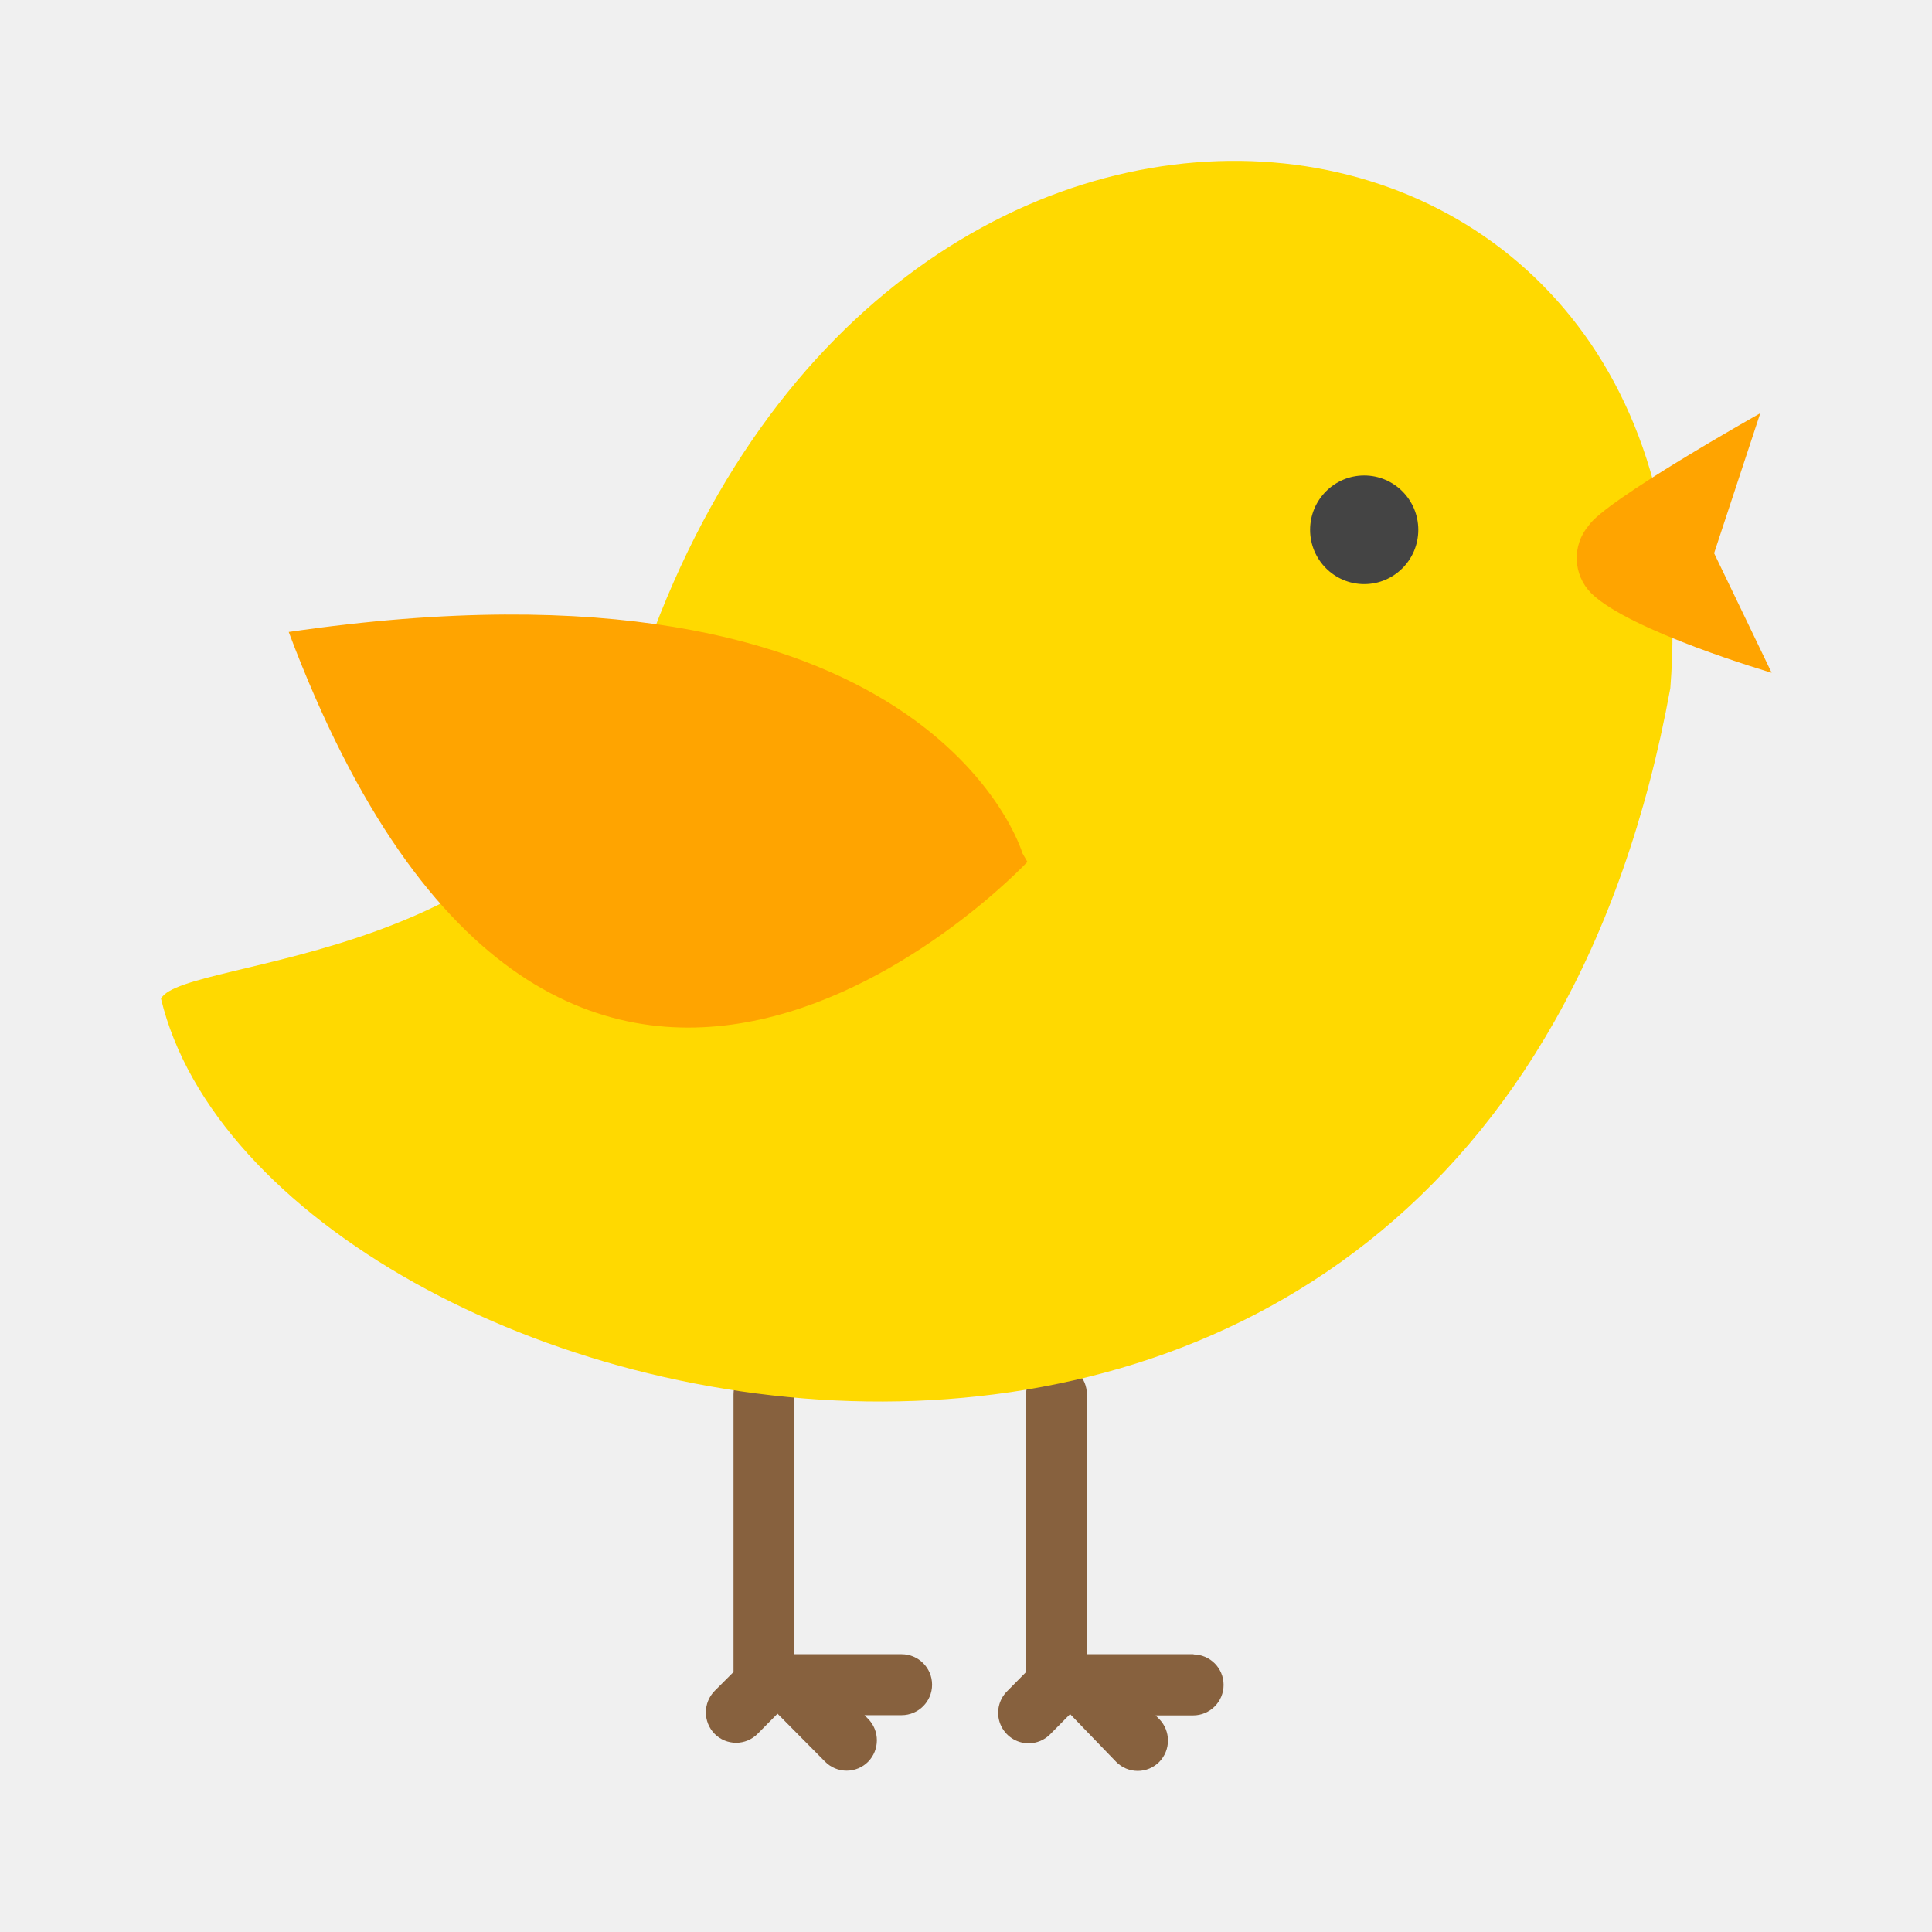
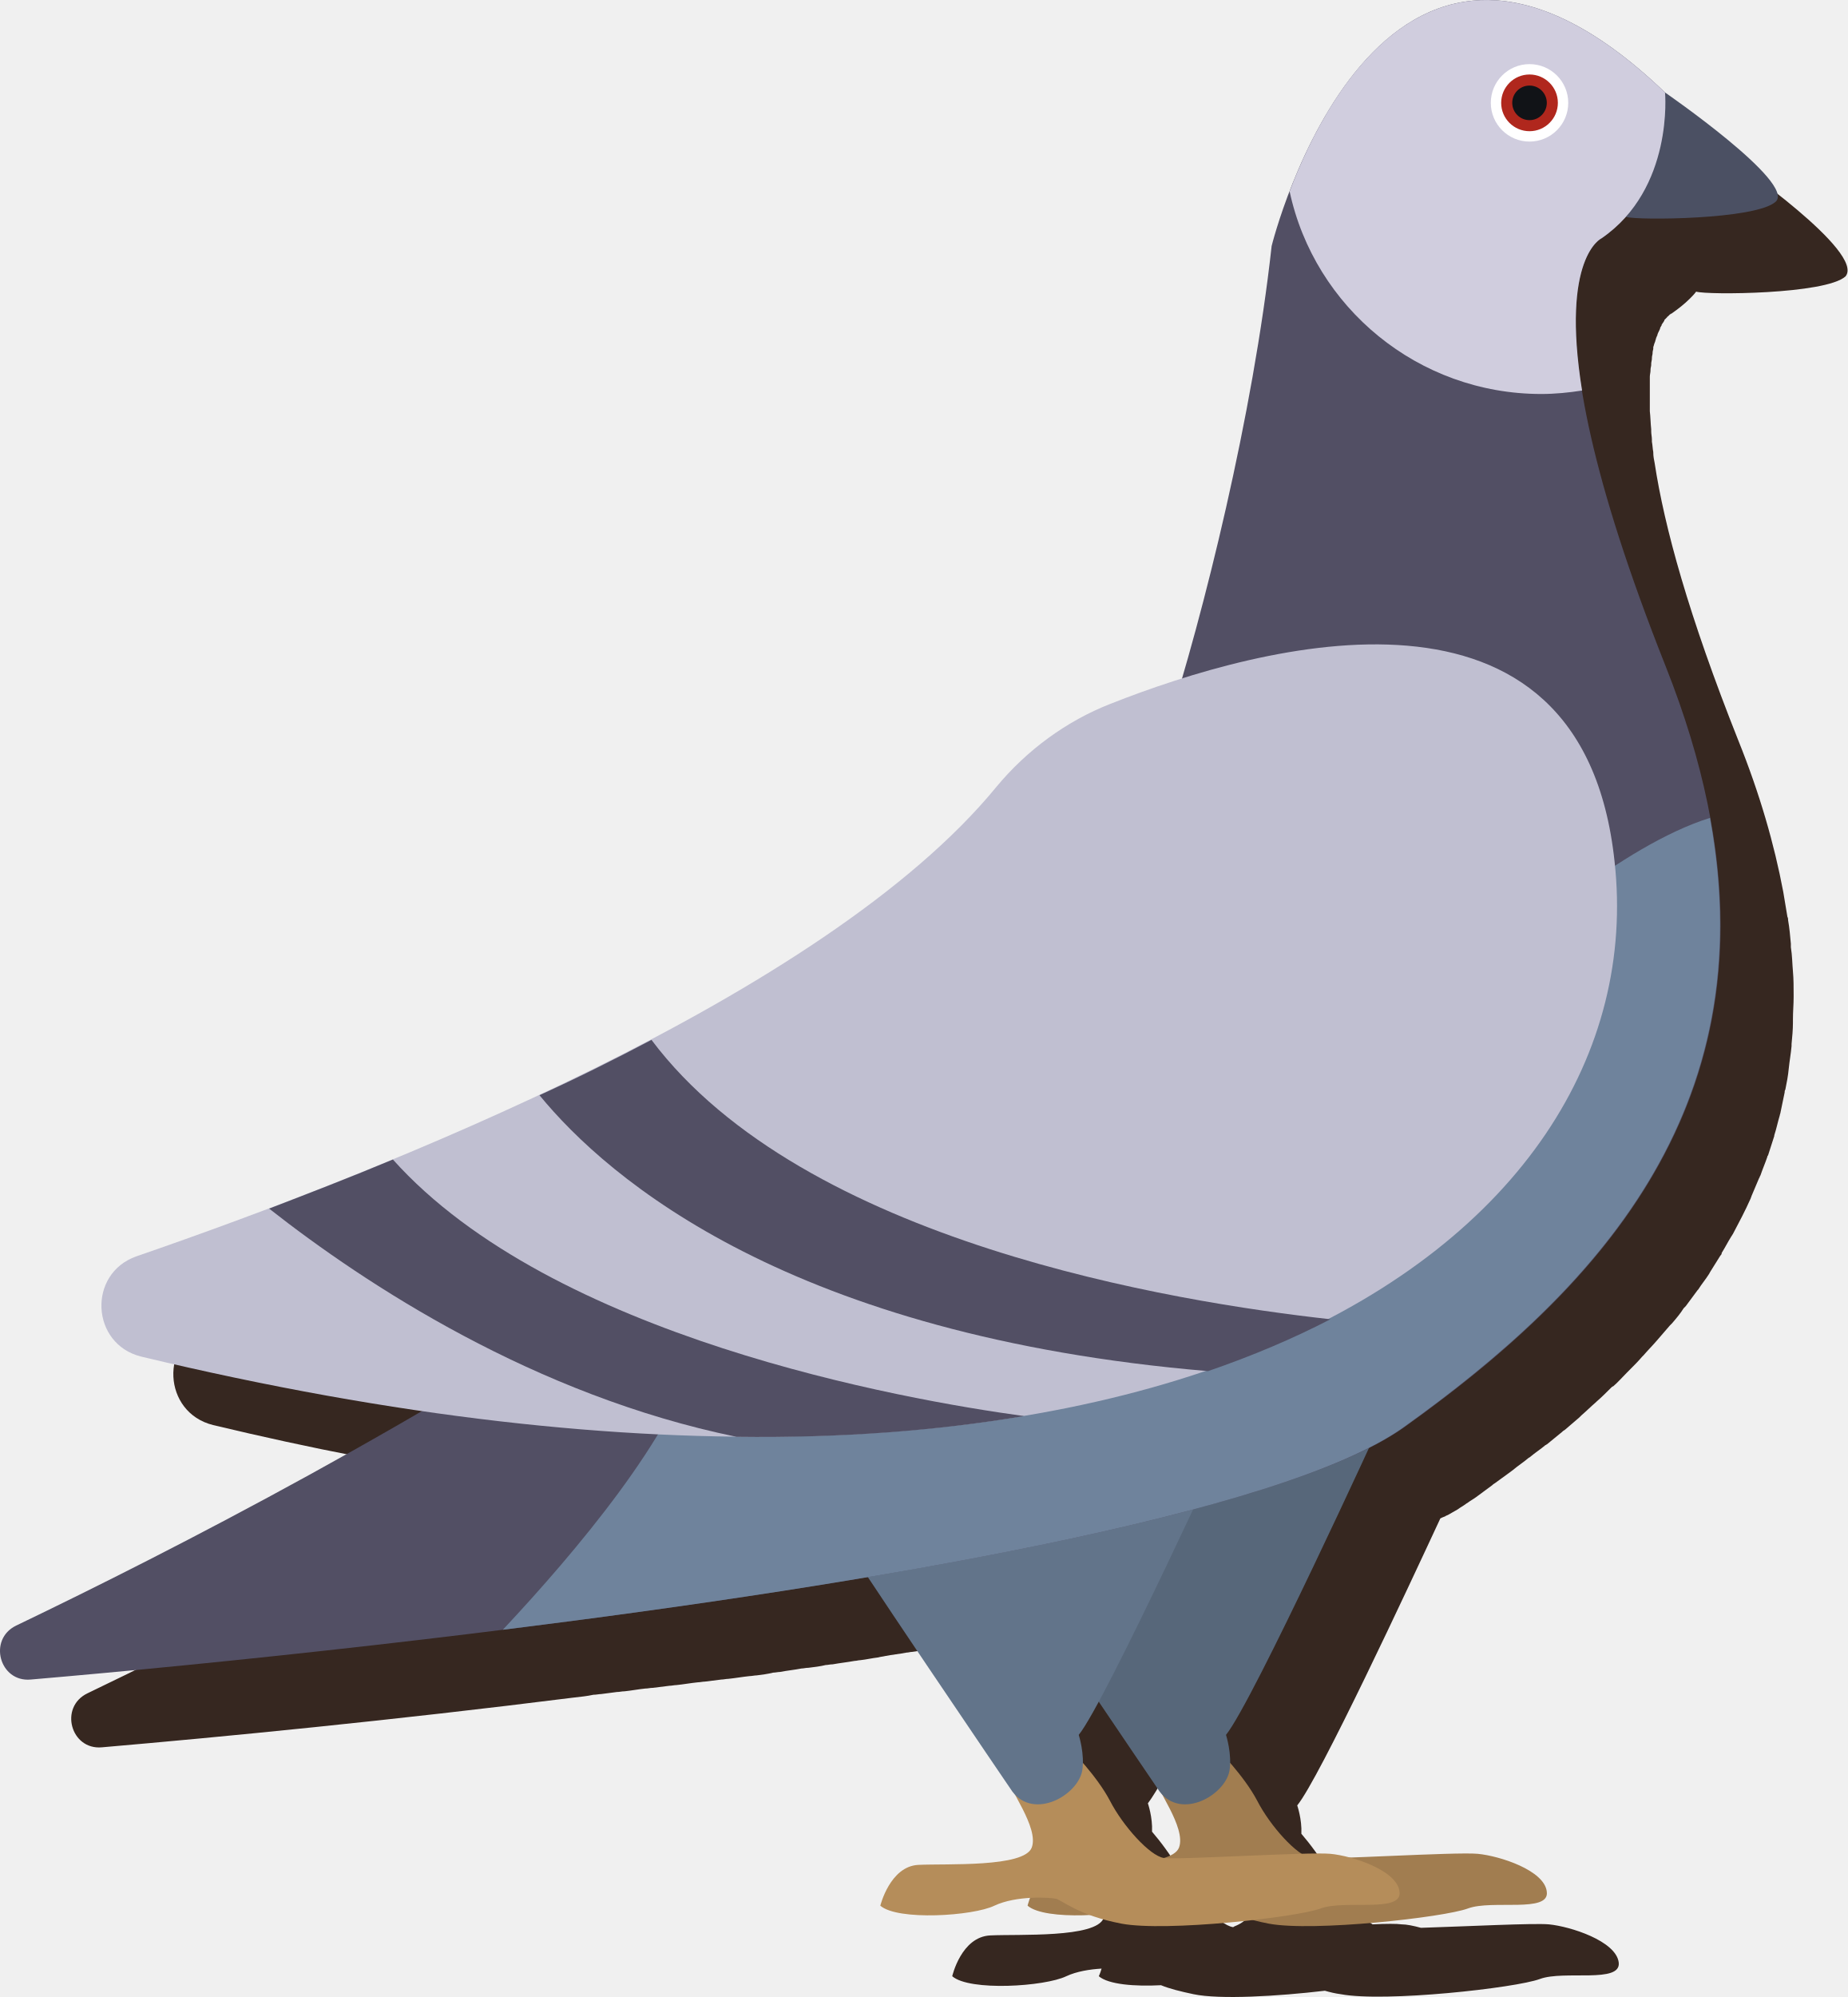
- <svg xmlns="http://www.w3.org/2000/svg" viewBox="0 0 90 90">
-   <defs>
-     <style>.cls-1{fill:#87613e;}.cls-2{fill:#ffd900;}.cls-3{fill:#ffa400;}.cls-4{fill:#444;}</style>
-   </defs>
-   <g id="yellow-bird">
-     <path class="cls-1" d="M42,77.06h-5V64.95a1.41,1.41,0,1,0-2.83,0V77.89l-.88.88a1.43,1.43,0,0,0,0,2,1.41,1.41,0,0,0,2,0l.93-.94,2.22,2.24a1.41,1.41,0,0,0,2,0,1.43,1.43,0,0,0,0-2l-.17-.17H42a1.42,1.42,0,0,0,0-2.84Z" />
-     <path class="cls-1" d="M55.63,77.06h-5V64.95a1.41,1.41,0,1,0-2.83,0V77.89l-.88.89a1.42,1.42,0,0,0,1,2.43,1.41,1.41,0,0,0,1-.42l.93-.94L52,82.08a1.41,1.41,0,0,0,2,0,1.43,1.43,0,0,0,0-2l-.17-.17h1.75a1.42,1.42,0,0,0,0-2.84Z" />
-     <path class="cls-2" d="M29.63,31.73C40.84-3,80.17,1.82,77.81,32.06,68.86,81,12.39,66.91,7.5,46.52,8.55,44.53,25.77,45.06,29.63,31.73Z" />
-     <path class="cls-3" d="M47.63,39.75l.23.4S26.17,63.29,13.45,29.44C43.35,25.07,47.63,39.75,47.63,39.75Z" />
-     <path class="cls-3" d="M82,19.25s-7.26,4.08-8,5.24a2.33,2.33,0,0,0,.12,3.14c1.79,1.77,8.41,3.71,8.41,3.71l-2.68-5.57Z" />
-     <ellipse class="cls-4" cx="63.55" cy="24.68" rx="2.52" ry="2.53" />
+ <svg xmlns="http://www.w3.org/2000/svg" version="1.0" id="Layer_1" x="0px" y="0px" width="267.23" height="288.778" viewBox="0 0 267.23 288.778" enable-background="new 0 0 1400 980" xml:space="preserve">
+   <defs id="defs237">
+ 	
+ 	
+ 	
+ 	
+ 	
+ 	
+ 	
+ 	
+ 
+ 	
+ 	
+ 	
+ 	
+ 	
+ 	
+ 	
+ 	
+ </defs>
+   <path style="fill:#362720" id="path10" d="m 250.829,23.373 v 0 c -0.6,-0.6 -1.2,-1.1 -1.7,-1.6 -0.2,-0.2 -0.3,-0.3 -0.5,-0.5 -0.4,-0.4 -0.8,-0.7 -1.2,-1.1 -0.2,-0.2 -0.4,-0.3 -0.5,-0.5 -0.5,-0.4 -0.9,-0.8 -1.4,-1.1 -0.1,-0.1 -0.2,-0.2 -0.3,-0.2 -0.6,-0.4 -1.1,-0.8 -1.6,-1.2 -0.1,-0.1 -0.3,-0.2 -0.4,-0.3 -0.4,-0.3 -0.8,-0.6 -1.2,-0.8 -0.2,-0.1 -0.3,-0.2 -0.5,-0.3 -0.4,-0.3 -0.8,-0.5 -1.2,-0.7 -0.1,-0.1 -0.3,-0.2 -0.4,-0.3 -0.5,-0.3 -1,-0.6 -1.5,-0.9 -0.1,0 -0.2,-0.1 -0.3,-0.1 -0.4,-0.2 -0.8,-0.4 -1.3,-0.6 -0.2,-0.1 -0.3,-0.1 -0.5,-0.2 -0.4,-0.2 -0.7,-0.3 -1.1,-0.5 -0.1,-0.1 -0.3,-0.1 -0.4,-0.2 -0.5,-0.2 -0.9,-0.4 -1.4,-0.6 0,0 0,0 0,0 -0.5,-0.2 -1,-0.3 -1.4,-0.5 -0.1,0 -0.3,-0.1 -0.4,-0.1 -0.3,-0.1 -0.7,-0.2 -1,-0.3 -0.1,0 -0.3,-0.1 -0.4,-0.1 -0.4,-0.1 -0.7,-0.2 -1.1,-0.2 -0.1,0 -0.2,0 -0.3,0 -0.4,-0.1 -0.9,-0.1 -1.3,-0.2 -0.1,0 -0.2,0 -0.3,0 -0.3,0 -0.7,-0.1 -1,-0.1 -0.1,0 -0.3,0 -0.4,0 -0.3,0 -0.6,0 -0.9,0 -0.1,0 -0.2,0 -0.3,0 -0.4,0 -0.8,0 -1.2,0.1 -0.1,0 -0.1,0 -0.2,0 -0.3,0 -0.7,0.1 -1,0.1 -0.1,0 -0.2,0 -0.4,0.1 -0.3,0 -0.6,0.1 -0.9,0.2 -0.1,0 -0.2,0 -0.3,0.1 -0.4,0.1 -0.7,0.2 -1.1,0.3 0,0 0,0 0,0 -0.4,0.1 -0.7,0.2 -1.1,0.4 -0.1,0 -0.2,0.1 -0.3,0.1 -0.3,0.1 -0.5,0.2 -0.8,0.3 -0.1,0 -0.2,0.1 -0.3,0.1 -0.3,0.1 -0.6,0.3 -0.9,0.4 -0.1,0 -0.1,0.1 -0.2,0.1 -0.3,0.2 -0.7,0.4 -1,0.6 -0.1,0 -0.1,0.1 -0.2,0.1 -0.3,0.2 -0.5,0.3 -0.8,0.5 -0.1,0.1 -0.2,0.1 -0.3,0.2 -0.2,0.2 -0.5,0.3 -0.7,0.5 -0.1,0.1 -0.2,0.1 -0.2,0.2 -0.3,0.2 -0.6,0.5 -0.9,0.7 0,0 -0.1,0.1 -0.1,0.1 -0.3,0.2 -0.5,0.4 -0.8,0.7 -0.1,0.1 -0.2,0.2 -0.3,0.2 -0.2,0.2 -0.4,0.4 -0.6,0.6 -0.1,0.1 -0.2,0.2 -0.3,0.2 -0.3,0.2 -0.5,0.5 -0.8,0.8 0,0 0,0 -0.1,0.1 -0.3,0.3 -0.5,0.6 -0.8,0.9 -0.1,0.1 -0.1,0.2 -0.2,0.2 -0.2,0.2 -0.4,0.4 -0.6,0.7 -0.1,0.1 -0.2,0.2 -0.2,0.3 -0.2,0.2 -0.4,0.5 -0.6,0.7 -0.1,0.1 -0.1,0.1 -0.2,0.2 -0.2,0.3 -0.5,0.6 -0.7,0.9 -0.1,0.1 -0.1,0.2 -0.2,0.2 -0.2,0.2 -0.4,0.5 -0.5,0.7 -0.1,0.1 -0.1,0.2 -0.2,0.3 -0.2,0.2 -0.3,0.5 -0.5,0.7 -0.1,0.1 -0.1,0.2 -0.2,0.3 -0.2,0.3 -0.4,0.6 -0.6,1 0,0 -0.1,0.1 -0.1,0.1 -0.2,0.3 -0.4,0.6 -0.5,0.9 -0.1,0.1 -0.1,0.2 -0.2,0.3 -0.1,0.2 -0.3,0.5 -0.4,0.7 -0.1,0.1 -0.1,0.2 -0.2,0.3 -0.2,0.3 -0.3,0.6 -0.5,0.8 0,0 -0.1,0.1 -0.1,0.1 -0.2,0.3 -0.4,0.7 -0.5,1 -0.1,0.1 -0.1,0.2 -0.2,0.3 -0.1,0.2 -0.2,0.5 -0.4,0.7 -0.1,0.1 -0.1,0.2 -0.2,0.3 -0.1,0.2 -0.2,0.5 -0.4,0.7 0,0.1 -0.1,0.2 -0.1,0.3 -0.2,0.3 -0.3,0.6 -0.5,0.9 0,0.1 -0.1,0.2 -0.1,0.3 -0.1,0.2 -0.2,0.5 -0.3,0.7 -0.1,0.1 -0.1,0.2 -0.2,0.3 -0.1,0.2 -0.2,0.4 -0.3,0.6 0,0.1 -0.1,0.2 -0.1,0.3 -0.1,0.3 -0.3,0.6 -0.4,0.9 0,0.1 -0.1,0.1 -0.1,0.2 -0.1,0.2 -0.2,0.5 -0.3,0.7 0,0.1 -0.1,0.2 -0.1,0.3 -0.1,0.2 -0.1,0.4 -0.2,0.5 0,0.1 -0.1,0.2 -0.1,0.3 0,0 0,0.1 0,0.1 0,0 0,0 0,0 -1.8,4.6 -2.6,7.9 -2.6,7.9 -2.4,21.2 -7.9,45.4 -13,62.6 -3.8,1.2 -7.2,2.4 -10.2,3.6 -6.4,2.5 -12.1,6.7 -16.5,12 -11,13.4 -29.6,25.8 -50,36.5 -2.6,1.4 -5.3,2.7 -7.9,4 0,0 -0.1,0 -0.1,0 -2.6,1.3 -5.3,2.6 -8,3.8 -7.2,3.4 -14.4,6.5 -21.4,9.4 -1.5,0.6 -2.9,1.2 -4.4,1.8 -0.1,0 -0.2,0.1 -0.3,0.1 -1.4,0.6 -2.8,1.1 -4.2,1.7 -0.1,0.1 -0.3,0.1 -0.4,0.2 -1.3,0.5 -2.7,1.1 -4,1.6 -0.1,0.1 -0.3,0.1 -0.4,0.2 -1.3,0.5 -2.6,1 -3.9,1.5 -7,2.7 -13.6,5 -19.4,7 -7.1,2.5 -6.6,12.7 0.7,14.5 14.2,3.4 27.6,6 40.4,7.8 -22.5,13.1 -43.8,23.9 -58.6,31 -4.1,2 -2.4,8.2 2.1,7.8 17.4,-1.5 42.1,-3.9 68.3,-7.2 v 0 c 0.9,-0.1 1.9,-0.2 2.8,-0.4 0.4,0 0.8,-0.1 1.1,-0.1 0.8,-0.1 1.5,-0.2 2.3,-0.3 0.4,0 0.7,-0.1 1.1,-0.1 1,-0.1 2,-0.3 3,-0.4 0.4,0 0.7,-0.1 1.1,-0.1 0.8,-0.1 1.6,-0.2 2.4,-0.3 0.3,0 0.7,-0.1 1,-0.1 1,-0.1 2.1,-0.3 3.1,-0.4 0.3,0 0.7,-0.1 1,-0.1 0.8,-0.1 1.6,-0.2 2.4,-0.3 0.3,0 0.7,-0.1 1,-0.1 1,-0.1 2.1,-0.3 3.1,-0.4 0.3,0 0.7,-0.1 1,-0.1 0.8,-0.1 1.6,-0.2 2.4,-0.4 0.3,0 0.7,-0.1 1,-0.1 1,-0.2 2.1,-0.3 3.1,-0.5 0.3,0 0.6,-0.1 1,-0.1 0.8,-0.1 1.7,-0.2 2.5,-0.4 0.3,0 0.6,-0.1 1,-0.1 1.1,-0.2 2.1,-0.3 3.2,-0.5 0.3,0 0.5,-0.1 0.8,-0.1 0.9,-0.1 1.7,-0.3 2.6,-0.4 0.3,-0.1 0.6,-0.1 1,-0.2 1,-0.2 2.1,-0.3 3.1,-0.5 0.3,0 0.5,-0.1 0.8,-0.1 0.9,-0.1 1.7,-0.3 2.6,-0.4 0.3,0 0.6,-0.1 0.9,-0.1 0.2,0 0.4,-0.1 0.5,-0.1 8.2,12.3 20.9,31 20.9,31 0.1,0.1 0.2,0.2 0.3,0.3 1.3,2.3 3.3,5.8 2.5,7.8 -1.1,2.9 -12.3,2.3 -16.4,2.5 -4.2,0.2 -5.5,5.9 -5.5,5.9 2.5,2.2 13.4,1.5 16.5,0 1.5,-0.7 3.4,-1 5.1,-1.1 -0.2,0.7 -0.4,1.1 -0.4,1.1 1.4,1.2 5.2,1.5 9,1.3 1.2,0.5 2.8,0.9 4.7,1.3 3.8,0.8 12.2,0.3 19,-0.5 0.7,0.2 1.5,0.4 2.3,0.5 6.4,1.2 25.3,-0.9 28.8,-2.2 3.5,-1.3 11.8,0.7 11.4,-2.4 -0.4,-3.1 -7,-5.2 -10.1,-5.5 -2.2,-0.2 -12,0.3 -18.5,0.5 -1.1,-0.3 -2.1,-0.5 -2.8,-0.5 -0.7,-0.1 -2.2,-0.1 -4.2,0 -2.1,-1.4 -4.9,-4.7 -6.4,-7.6 -1.1,-2 -2.7,-4.1 -3.9,-5.5 0.1,-2.1 -0.6,-4.1 -0.6,-4.1 3.2,-3.9 16.1,-31.6 20.7,-41.5 0.2,-0.1 0.4,-0.2 0.7,-0.3 0.1,-0.1 0.2,-0.1 0.4,-0.2 0.5,-0.3 0.9,-0.5 1.4,-0.8 0,0 0,0 0,0 0.4,-0.3 0.8,-0.5 1.2,-0.8 0.1,-0.1 0.2,-0.1 0.3,-0.2 0.4,-0.3 0.8,-0.5 1.2,-0.8 0.8,-0.6 1.5,-1.1 2.3,-1.7 0.1,-0.1 0.2,-0.2 0.4,-0.3 0.7,-0.5 1.5,-1.1 2.2,-1.6 0.1,-0.1 0.3,-0.2 0.4,-0.3 0.7,-0.6 1.5,-1.1 2.2,-1.7 0.1,-0.1 0.2,-0.1 0.3,-0.2 0.7,-0.6 1.5,-1.1 2.2,-1.7 0.1,0 0.1,-0.1 0.2,-0.1 0.7,-0.6 1.5,-1.2 2.2,-1.8 0.1,-0.1 0.2,-0.2 0.4,-0.3 0.7,-0.6 1.4,-1.2 2.1,-1.8 0.1,-0.1 0.2,-0.2 0.3,-0.3 0.7,-0.6 1.4,-1.3 2.1,-1.9 0,0 0,0 0.1,-0.1 0.7,-0.6 1.4,-1.3 2.1,-2 0.1,-0.1 0.2,-0.2 0.3,-0.2 0.7,-0.6 1.3,-1.3 2,-2 0.1,-0.1 0.2,-0.2 0.3,-0.3 0.7,-0.7 1.3,-1.3 1.9,-2 0.1,-0.1 0.2,-0.2 0.2,-0.2 0.6,-0.7 1.3,-1.4 1.9,-2.1 0,0 0,0 0,0 0.6,-0.7 1.2,-1.4 1.9,-2.2 0.1,-0.1 0.2,-0.2 0.3,-0.3 0.6,-0.7 1.2,-1.4 1.7,-2.2 0.1,-0.1 0.2,-0.2 0.3,-0.3 0.6,-0.8 1.1,-1.5 1.7,-2.3 0,0 0.1,-0.1 0.1,-0.1 0.5,-0.8 1.1,-1.5 1.6,-2.3 0,-0.1 0.1,-0.1 0.1,-0.2 0.5,-0.8 1,-1.6 1.5,-2.4 0.1,-0.1 0.2,-0.2 0.2,-0.4 0.5,-0.8 0.9,-1.6 1.4,-2.4 0.1,-0.1 0.1,-0.2 0.2,-0.3 0.9,-1.7 1.8,-3.4 2.6,-5.2 0,-0.1 0.1,-0.2 0.1,-0.3 0.4,-0.9 0.7,-1.7 1.1,-2.6 0.1,-0.1 0.1,-0.3 0.2,-0.4 0.3,-0.9 0.7,-1.8 1,-2.7 0,-0.1 0,-0.1 0.1,-0.2 0.3,-0.9 0.6,-1.9 0.9,-2.8 0,0 0,-0.1 0,-0.1 0.3,-0.9 0.5,-1.9 0.8,-2.9 0,-0.1 0.1,-0.3 0.1,-0.4 0.2,-1 0.4,-1.9 0.6,-2.9 0,-0.1 0,-0.3 0.1,-0.4 0.2,-1 0.4,-2 0.5,-3.1 0,0 0,0 0,0 0.1,-1 0.3,-2.1 0.4,-3.2 0,-0.1 0,-0.2 0,-0.3 0.1,-1 0.2,-2.1 0.2,-3.1 0,-0.2 0,-0.3 0,-0.5 0,-1.1 0.1,-2.1 0.1,-3.2 0,-0.1 0,-0.2 0,-0.3 0,-1.1 0,-2.3 -0.1,-3.4 0,0 0,0 0,0 -0.1,-1.1 -0.1,-2.3 -0.3,-3.5 0,-0.2 0,-0.3 0,-0.5 -0.1,-1.1 -0.2,-2.3 -0.4,-3.4 0,-0.2 0,-0.3 -0.1,-0.5 -0.2,-1.2 -0.4,-2.4 -0.6,-3.6 0,0 0,0 0,0 0,0 0,0 0,0 -1.3,-6.9 -3.4,-14.2 -6.5,-21.9 -7.2,-18.1 -10.7,-30.9 -12.1,-40.1 -0.1,-0.5 -0.2,-1 -0.2,-1.5 0,0 0,-0.1 0,-0.1 -0.1,-0.5 -0.1,-1 -0.2,-1.5 0,-0.1 0,-0.2 0,-0.3 0,-0.4 -0.1,-0.8 -0.1,-1.2 0,-0.1 0,-0.2 0,-0.3 -0.1,-0.9 -0.1,-1.8 -0.2,-2.6 0,-0.1 0,-0.2 0,-0.3 0,-0.3 0,-0.7 0,-1 0,-0.1 0,-0.2 0,-0.3 0,-0.4 0,-0.8 0,-1.1 0,0 0,0 0,0 0,-0.3 0,-0.7 0,-1 0,-0.1 0,-0.2 0,-0.3 0,-0.3 0,-0.5 0,-0.8 0,-0.1 0,-0.1 0,-0.2 0,-0.3 0.1,-0.6 0.1,-0.9 0,0 0,-0.1 0,-0.1 0,-0.3 0.1,-0.5 0.1,-0.7 0,-0.1 0,-0.1 0,-0.2 0,-0.2 0.1,-0.5 0.1,-0.7 0,0 0,-0.1 0,-0.1 0,-0.3 0.1,-0.5 0.1,-0.7 0,0 0,-0.1 0,-0.1 0,-0.2 0.1,-0.4 0.1,-0.6 0,-0.1 0,-0.1 0,-0.2 0.1,-0.2 0.1,-0.4 0.2,-0.6 0,0 0,0 0,0 0.1,-0.2 0.1,-0.4 0.2,-0.6 0,0 0,-0.1 0,-0.1 0.1,-0.1 0.1,-0.3 0.2,-0.4 0,0 0,-0.1 0,-0.1 0.1,-0.3 0.3,-0.6 0.4,-0.9 0,0 0,-0.1 0,-0.1 0.1,-0.1 0.1,-0.2 0.2,-0.3 0,0 0,-0.1 0,-0.1 0.1,-0.1 0.1,-0.2 0.2,-0.3 0,0 0,0 0,0 0.1,-0.1 0.1,-0.2 0.2,-0.3 0,0 0,0 0,-0.1 0.1,-0.1 0.1,-0.1 0.2,-0.2 0,0 0,0 0,0 0.1,-0.1 0.1,-0.1 0.2,-0.2 0,0 0,0 0,0 0,-0.1 0.1,-0.1 0.1,-0.1 0,0 0,0 0,0 0,0 0.1,-0.1 0.1,-0.1 0,0 0,0 0,0 0,0 0.1,-0.1 0.1,-0.1 0,0 0,0 0,0 0,0 0.1,-0.1 0.1,-0.1 0,0 0,0 0,0 0,0 0.1,0 0.1,-0.1 0,0 0,0 0,0 0,0 0.1,0 0.1,0 0,0 0,0 0,0 0,0 0,0 0,0 0,0 0,0 0,0 0,0 0,0 0,0 1,-0.7 1.9,-1.4 2.7,-2.2 0.3,-0.3 0.6,-0.6 0.9,-1 0,0 0,0 0,0 1.6,0.5 18.7,0.4 21.6,-2.2 2.9,-3.5 -16.1,-16.6 -16.1,-16.6 z m -72.5,255.3 c -2,-0.3 -5.9,-4.6 -7.8,-8.3 -1.1,-2 -2.7,-4.1 -3.9,-5.5 0.1,-2.1 -0.6,-4.1 -0.6,-4.1 0.6,-0.8 1.7,-2.5 2.9,-4.9 4.9,7.3 8.8,13.1 8.8,13.1 0.1,0.1 0.2,0.2 0.3,0.3 1.3,2.3 3.3,5.8 2.5,7.8 -0.3,0.6 -1,1.1 -2,1.5 -0.1,0.1 -0.2,0.1 -0.2,0.1 z" />
+   <g id="g122" transform="translate(-413.4714,-214.8272)">
+     <path style="fill:#a17d50" id="path94" d="m 627.2,482.9 c -3.2,-0.3 -22,0.9 -24.1,0.6 -2,-0.3 -5.9,-4.6 -7.8,-8.3 -1.9,-3.6 -5.6,-7.3 -5.6,-7.3 -4,-1.8 -9,2.8 -9.1,4.1 -0.1,1.3 4.5,7.1 3.4,10 -1.1,2.9 -12.3,2.3 -16.4,2.5 -4.2,0.2 -5.5,5.9 -5.5,5.9 2.5,2.2 13.4,1.5 16.5,0 3.2,-1.5 8,-1.2 8.9,-1 0.9,0.2 3.2,2.4 9.5,3.6 6.4,1.2 25.3,-0.9 28.8,-2.2 3.5,-1.3 11.8,0.7 11.4,-2.4 -0.3,-3.1 -6.8,-5.2 -10,-5.5 z" />
+     <path style="fill:#57677a" id="path96" d="m 553.9,433 c 3.2,5.5 27.3,40.9 27.3,40.9 3.1,4.1 9.4,0.6 10.1,-3 0.4,-2.4 -0.5,-5.2 -0.5,-5.2 3.9,-4.8 22.3,-45 22.3,-45 -13,-2.9 -62.3,6.8 -59.2,12.3 z" />
+     <path style="fill:#b58d5a" id="path98" d="m 605.9,482.9 c -3.2,-0.3 -22,0.9 -24.1,0.6 -2,-0.3 -5.9,-4.6 -7.8,-8.3 -1.9,-3.6 -5.6,-7.3 -5.6,-7.3 -4,-1.8 -9,2.8 -9.1,4.1 -0.1,1.3 4.5,7.1 3.4,10 -1.1,2.9 -12.3,2.3 -16.4,2.5 -4.1,0.2 -5.5,5.9 -5.5,5.9 2.5,2.2 13.4,1.5 16.5,0 3.2,-1.5 8,-1.2 8.9,-1 0.9,0.2 3.2,2.4 9.5,3.6 6.4,1.2 25.3,-0.9 28.8,-2.2 3.5,-1.3 11.8,0.7 11.4,-2.4 -0.3,-3.1 -6.8,-5.2 -10,-5.5 z" />
+     <path style="fill:#62748a" id="path100" d="m 532.6,433 c 3.2,5.5 27.3,40.9 27.3,40.9 3.1,4.1 9.4,0.6 10.1,-3 0.4,-2.4 -0.5,-5.2 -0.5,-5.2 3.9,-4.8 22.3,-45 22.3,-45 -13,-2.9 -62.4,6.8 -59.2,12.3 z" />
+     <path style="fill:#524f64" id="path102" d="m 645.1,249.3 c 10.5,-7.2 9.2,-21.1 9.2,-21.1 -41.6,-39.9 -56.9,22.2 -56.9,22.2 -2.7,24.5 -9.8,53.1 -15.3,70.2 -17.3,53 -121.5,107.8 -166.3,129.3 -4.1,2 -2.4,8.2 2.1,7.8 52.6,-4.5 172.3,-17.7 198.7,-36.5 31.8,-22.7 60,-54.1 37.8,-110 -22.2,-55.9 -9.3,-61.9 -9.3,-61.9 z" />
+     <path style="fill:#4b5063" id="path104" d="m 654.3,228.2 c 0,0 -13.9,9.6 -10.8,11.1 3.1,1.5 5.2,6.9 5.2,6.9 1.6,0.5 18.7,0.4 21.6,-2.2 3,-2.7 -16,-15.8 -16,-15.8 z" />
+     <path style="fill:#d0cdde" id="path106" d="m 600,242.5 c 3.6,16.8 18.6,29.3 36.4,29.3 2,0 4,-0.2 5.9,-0.5 -3.1,-19.3 2.8,-22 2.8,-22 10.5,-7.2 9.2,-21.1 9.2,-21.1 -32,-30.7 -48.5,-1 -54.3,14.3 z" />
+     <path style="fill:#6f839c" id="path108" d="m 632,351.6 c 0,0 -112.6,38.2 -117.7,58.2 -3.2,12.5 -17.7,29.6 -28.1,40.7 53.2,-6.6 112.7,-16.7 130.3,-29.3 27.4,-19.6 52.1,-45.5 44.3,-88.1 -12.9,4 -28.8,18.5 -28.8,18.5 z" />
+     <path style="fill:#c0bfd1" id="path110" d="m 574.1,316.6 c -6.4,2.5 -12.1,6.7 -16.5,12 -24.9,30.4 -89,55.7 -124.4,67.9 -7.1,2.5 -6.6,12.7 0.7,14.5 147.6,35.4 219.2,-16.5 213.1,-71.6 -4.7,-44.1 -50.9,-31.5 -72.9,-22.8 z" />
+     <path style="fill:#524f64" id="path112" d="m 507.7,365.2 c -5.3,2.8 -10.7,5.5 -16.2,8 10,12.2 36.4,34.8 96.7,39.9 6.4,-2.2 12.3,-4.7 17.7,-7.5 -22.5,-2.5 -76.2,-11.1 -98.2,-40.4 z" />
+     <path style="fill:#524f64" id="path114" d="m 470.3,382.5 c -6.2,2.6 -12.2,4.9 -17.9,7.1 14,11 38.4,27 67.6,33 15.2,0.2 29.1,-0.9 41.6,-3 -17.6,-2.4 -68.3,-11.4 -91.3,-37.1 z" />
+     <circle style="fill:#ffffff" id="circle116" r="5.6" cy="229.7" cx="634.7" />
+     <circle style="fill:#b0271d" id="circle118" r="4.1" cy="229.7" cx="634.7" />
+     <circle style="fill:#111317" id="circle120" r="2.5" cy="229.7" cx="634.7" />
  </g>
</svg>
